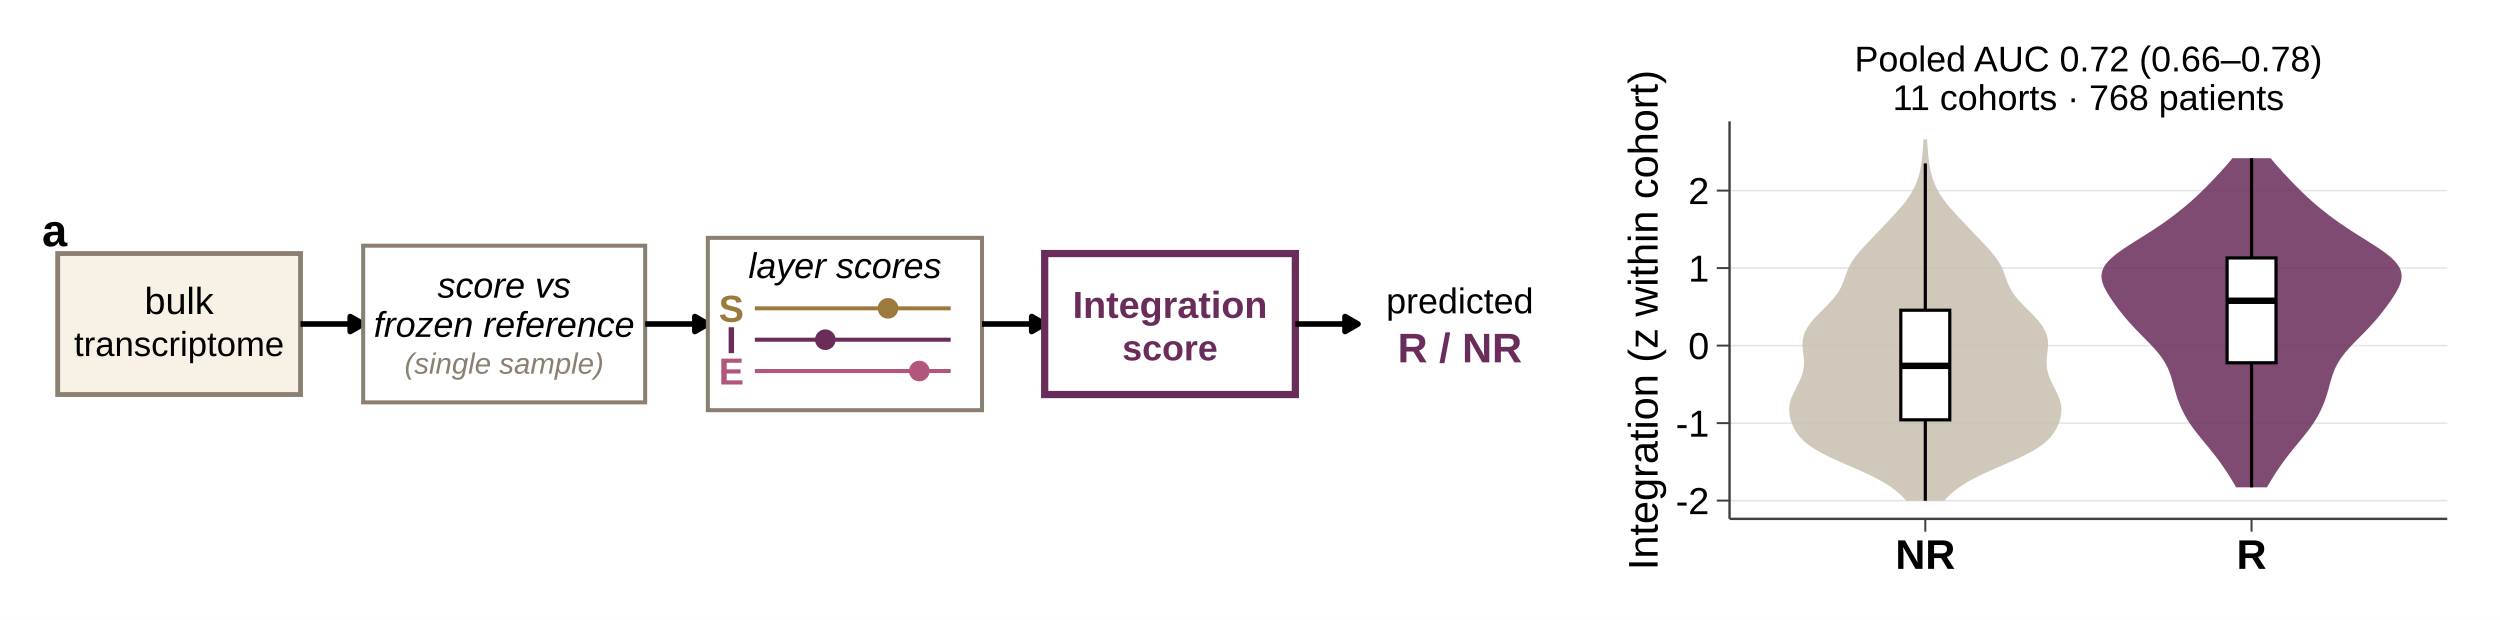
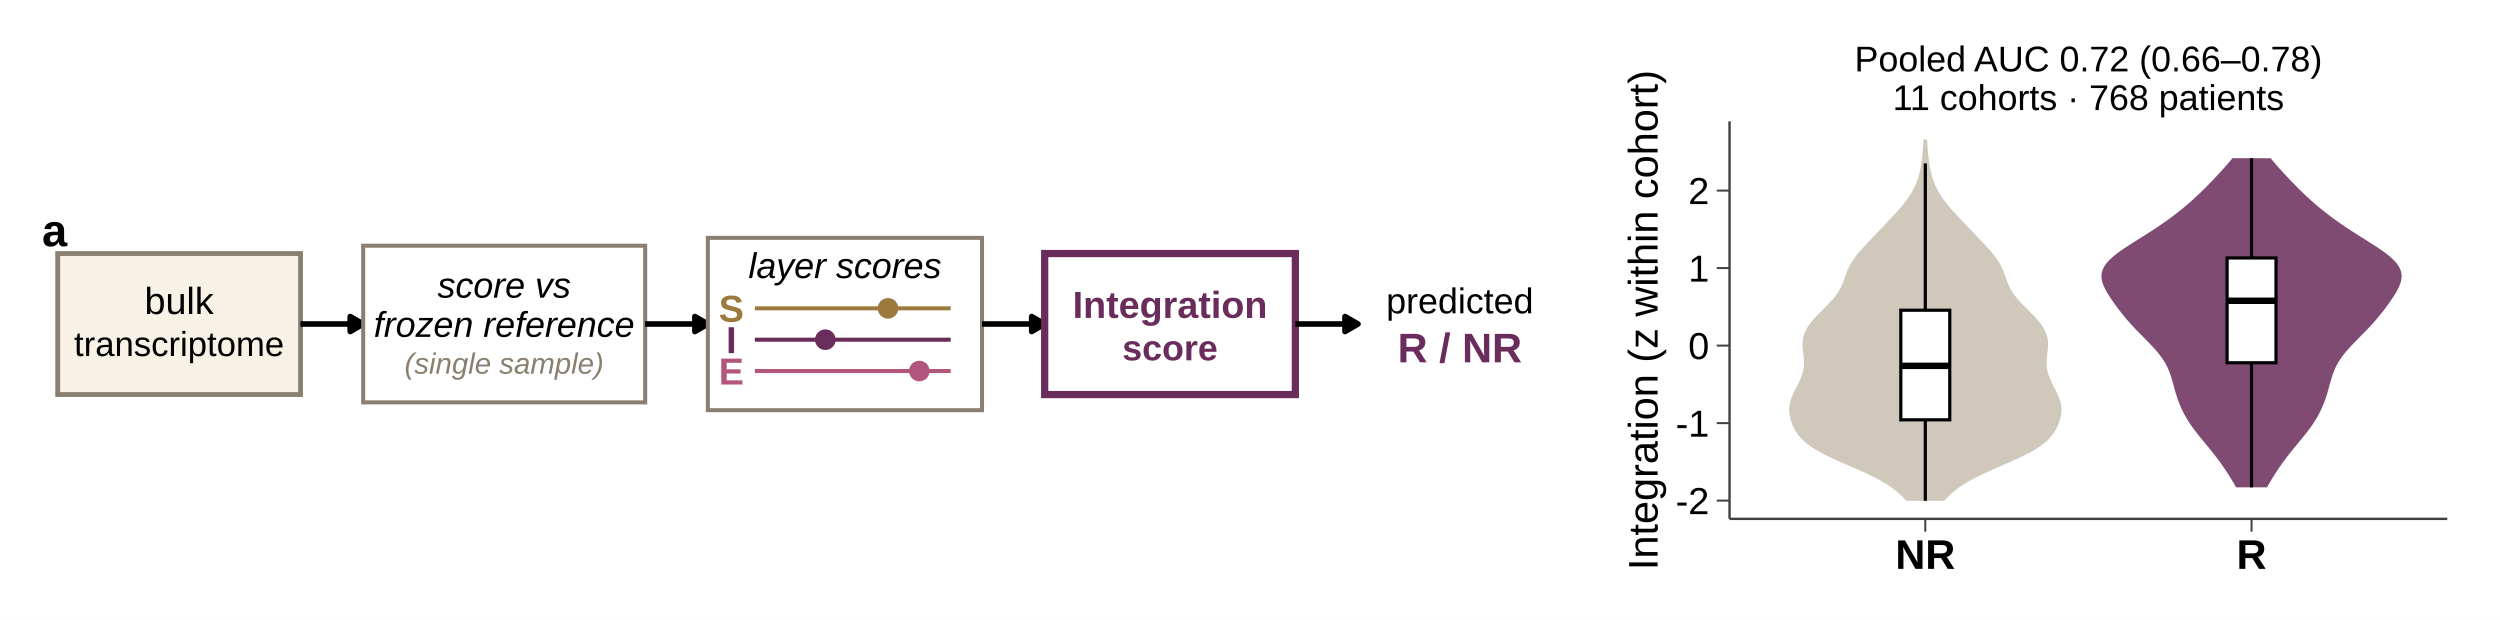
<svg xmlns="http://www.w3.org/2000/svg" width="663.31pt" height="164.41pt" viewBox="0 0 663.31 164.41">
  <g class="svglite">
    <defs>
      <style type="text/css">
    .svglite line, .svglite polyline, .svglite polygon, .svglite path, .svglite rect, .svglite circle {
      fill: none;
      stroke: #000000;
      stroke-linecap: round;
      stroke-linejoin: round;
      stroke-miterlimit: 10.00;
    }
    .svglite text {
      white-space: pre;
    }
    .svglite g.glyphgroup path {
      fill: inherit;
      stroke: none;
    }
  </style>
    </defs>
    <rect width="100%" height="100%" style="stroke: none; fill: #FFFFFF;" />
    <defs>
      <clipPath id="cpMC4wMHw2NjMuMzF8MC4wMHwxNjQuNDE=">
        <rect x="0.00" y="0.00" width="663.31" height="164.41" />
      </clipPath>
    </defs>
    <g clip-path="url(#cpMC4wMHw2NjMuMzF8MC4wMHwxNjQuNDE=)">
      <rect x="0" y="0.00" width="663.31" height="164.41" style="stroke-width: 1.07; stroke: #FFFFFF; fill: #FFFFFF;" />
    </g>
    <defs>
      <clipPath id="cpMTEuMTV8NjQ5LjMyfDMyLjE5fDEzNy42Nw==">
        <rect x="11.15" y="32.19" width="638.17" height="105.48" />
      </clipPath>
    </defs>
    <g clip-path="url(#cpMTEuMTV8NjQ5LjMyfDMyLjE5fDEzNy42Nw==)">
</g>
    <g clip-path="url(#cpMC4wMHw2NjMuMzF8MC4wMHwxNjQuNDE=)">
</g>
    <defs>
      <clipPath id="cpNS40OHw0MjMuNDJ8NS40OHwxNTguOTM=">
        <rect x="5.48" y="5.48" width="417.94" height="153.45" />
      </clipPath>
    </defs>
    <g clip-path="url(#cpNS40OHw0MjMuNDJ8NS40OHwxNTguOTM=)">
      <rect x="5.48" y="5.48" width="417.94" height="153.45" style="stroke-width: 0.00; stroke: none;" />
    </g>
    <g clip-path="url(#cpMC4wMHw2NjMuMzF8MC4wMHwxNjQuNDE=)">
</g>
    <defs>
      <clipPath id="cpNDIzLjQyfDY1Ny44M3w1LjQ4fDE1OC45Mw==">
        <rect x="423.42" y="5.48" width="234.41" height="153.45" />
      </clipPath>
    </defs>
    <g clip-path="url(#cpNDIzLjQyfDY1Ny44M3w1LjQ4fDE1OC45Mw==)">
      <rect x="423.42" y="5.48" width="234.41" height="153.45" style="stroke-width: 0.97; stroke: none; fill: #FFFFFF;" />
    </g>
    <g clip-path="url(#cpMC4wMHw2NjMuMzF8MC4wMHwxNjQuNDE=)">
      <text x="11.15" y="65.32" style="font-size: 12.00px; font-weight: bold; font-family: &quot;Arial&quot;;">a</text>
      <rect x="15.31" y="67.27" width="64.43" height="37.41" style="stroke-width: 1.28; stroke: #8A7F71; stroke-linecap: butt; stroke-linejoin: miter; fill: #F7F1E6;" />
      <text x="47.52" y="83.31" text-anchor="middle" style="font-size: 10.00px; font-family: &quot;Arial&quot;;">bulk</text>
      <text x="47.52" y="94.46" text-anchor="middle" style="font-size: 9.20px; font-family: &quot;Arial&quot;;">transcriptome</text>
      <line x1="79.73" y1="85.97" x2="96.36" y2="85.97" style="stroke-width: 1.49; stroke-linecap: butt;" />
      <polygon points="92.92,87.96 96.36,85.97 92.92,83.99 " style="stroke-width: 1.49; stroke-linecap: butt; fill: #000000;" />
      <rect x="96.36" y="65.19" width="74.82" height="41.57" style="stroke-width: 1.07; stroke: #8A7F71; stroke-linecap: butt; stroke-linejoin: miter; fill: #FFFFFF;" />
      <text x="133.77" y="78.97" text-anchor="middle" style="font-size: 9.50px; font-style: italic; font-family: &quot;Arial&quot;;">score vs</text>
      <text x="133.77" y="89.37" text-anchor="middle" style="font-size: 9.50px; font-style: italic; font-family: &quot;Arial&quot;;">frozen reference</text>
      <text x="133.77" y="99.15" text-anchor="middle" style="font-size: 7.80px; font-style: italic;fill: #8A7F71; font-family: &quot;Arial&quot;;">(single sample)</text>
      <line x1="171.18" y1="85.97" x2="187.81" y2="85.97" style="stroke-width: 1.49; stroke-linecap: butt;" />
      <polygon points="184.37,87.96 187.81,85.97 184.37,83.99 " style="stroke-width: 1.49; stroke-linecap: butt; fill: #000000;" />
      <rect x="187.81" y="63.11" width="72.74" height="45.72" style="stroke-width: 1.07; stroke: #8A7F71; stroke-linecap: butt; stroke-linejoin: miter; fill: #FFFFFF;" />
      <text x="224.18" y="73.78" text-anchor="middle" style="font-size: 9.50px; font-style: italic; font-family: &quot;Arial&quot;;">layer scores</text>
      <text x="194.04" y="85.39" text-anchor="middle" style="font-size: 10.00px; font-weight: bold;fill: #9C7A3E; font-family: &quot;Arial&quot;;">S</text>
      <text x="194.04" y="93.70" text-anchor="middle" style="font-size: 10.00px; font-weight: bold;fill: #6A2C5A; font-family: &quot;Arial&quot;;">I</text>
      <text x="194.04" y="102.02" text-anchor="middle" style="font-size: 10.00px; font-weight: bold;fill: #B2567E; font-family: &quot;Arial&quot;;">E</text>
      <line x1="200.28" y1="81.81" x2="252.24" y2="81.81" style="stroke-width: 1.07; stroke: #9C7A3E; stroke-linecap: butt;" />
      <circle cx="235.61" cy="81.81" r="2.38" style="stroke-width: 0.71; stroke: #9C7A3E; fill: #9C7A3E;" />
      <line x1="200.28" y1="90.13" x2="252.24" y2="90.13" style="stroke-width: 1.07; stroke: #6A2C5A; stroke-linecap: butt;" />
      <circle cx="218.98" cy="90.13" r="2.38" style="stroke-width: 0.71; stroke: #6A2C5A; fill: #6A2C5A;" />
      <line x1="200.28" y1="98.44" x2="252.24" y2="98.44" style="stroke-width: 1.07; stroke: #B2567E; stroke-linecap: butt;" />
      <circle cx="243.92" cy="98.44" r="2.38" style="stroke-width: 0.71; stroke: #B2567E; fill: #B2567E;" />
      <line x1="260.55" y1="85.97" x2="277.18" y2="85.97" style="stroke-width: 1.49; stroke-linecap: butt;" />
      <polygon points="273.74,87.96 277.18,85.97 273.74,83.99 " style="stroke-width: 1.49; stroke-linecap: butt; fill: #000000;" />
      <rect x="277.18" y="67.27" width="66.51" height="37.41" style="stroke-width: 1.92; stroke: #6A2C5A; stroke-linecap: butt; stroke-linejoin: miter; fill: #FFFFFF;" />
      <text x="310.43" y="84.35" text-anchor="middle" style="font-size: 10.00px; font-weight: bold;fill: #6A2C5A; font-family: &quot;Arial&quot;;">Integration</text>
      <text x="310.43" y="95.60" text-anchor="middle" style="font-size: 9.50px; font-weight: bold;fill: #6A2C5A; font-family: &quot;Arial&quot;;">score</text>
      <line x1="343.68" y1="85.97" x2="360.31" y2="85.97" style="stroke-width: 1.49; stroke-linecap: butt;" />
      <polygon points="356.87,87.96 360.31,85.97 356.87,83.99 " style="stroke-width: 1.49; stroke-linecap: butt; fill: #000000;" />
      <text x="387.33" y="83.13" text-anchor="middle" style="font-size: 9.50px; font-family: &quot;Arial&quot;;">predicted</text>
      <text x="387.33" y="96.14" text-anchor="middle" style="font-size: 11.00px; font-weight: bold;fill: #6A2C5A; font-family: &quot;Arial&quot;;">R / NR</text>
    </g>
    <defs>
      <clipPath id="cpNDU4Ljg5fDY0OS4zMnwzMi4xOXwxMzcuNjc=">
        <rect x="458.89" y="32.19" width="190.43" height="105.48" />
      </clipPath>
    </defs>
    <g clip-path="url(#cpNDU4Ljg5fDY0OS4zMnwzMi4xOXwxMzcuNjc=)">
-       <polyline points="458.89,132.83 649.32,132.83 " style="stroke-width: 0.43; stroke: #E5E5E5; stroke-linecap: butt;" />
-       <polyline points="458.89,112.27 649.32,112.27 " style="stroke-width: 0.43; stroke: #E5E5E5; stroke-linecap: butt;" />
-       <polyline points="458.89,91.70 649.32,91.70 " style="stroke-width: 0.43; stroke: #E5E5E5; stroke-linecap: butt;" />
-       <polyline points="458.89,71.13 649.32,71.13 " style="stroke-width: 0.43; stroke: #E5E5E5; stroke-linecap: butt;" />
-       <polyline points="458.89,50.57 649.32,50.57 " style="stroke-width: 0.43; stroke: #E5E5E5; stroke-linecap: butt;" />
      <polygon points="505.80,132.88 505.63,132.69 505.47,132.50 505.29,132.31 505.12,132.13 504.94,131.94 504.75,131.75 504.56,131.56 504.36,131.38 504.17,131.19 503.96,131.00 503.75,130.81 503.53,130.63 503.31,130.44 503.08,130.25 502.84,130.06 502.60,129.87 502.35,129.69 502.10,129.50 501.84,129.31 501.57,129.12 501.29,128.94 501.00,128.75 500.71,128.56 500.41,128.37 500.11,128.19 499.79,128.00 499.47,127.81 499.14,127.62 498.80,127.44 498.46,127.25 498.11,127.06 497.75,126.87 497.38,126.68 497.01,126.50 496.63,126.31 496.25,126.12 495.86,125.93 495.46,125.75 495.06,125.56 494.65,125.37 494.24,125.18 493.83,125.00 493.41,124.81 492.99,124.62 492.56,124.43 492.14,124.24 491.71,124.06 491.28,123.87 490.85,123.68 490.42,123.49 489.98,123.31 489.55,123.12 489.13,122.93 488.70,122.74 488.27,122.56 487.85,122.37 487.43,122.18 487.02,121.99 486.61,121.81 486.20,121.62 485.80,121.43 485.41,121.24 485.02,121.05 484.64,120.87 484.26,120.68 483.89,120.49 483.53,120.30 483.18,120.12 482.84,119.93 482.50,119.74 482.17,119.55 481.85,119.37 481.54,119.18 481.24,118.99 480.94,118.80 480.66,118.62 480.38,118.43 480.12,118.24 479.86,118.05 479.61,117.86 479.37,117.68 479.14,117.49 478.92,117.30 478.71,117.11 478.50,116.93 478.31,116.74 478.12,116.55 477.93,116.36 477.76,116.18 477.59,115.99 477.43,115.80 477.28,115.61 477.13,115.43 476.99,115.24 476.86,115.05 476.73,114.86 476.60,114.67 476.48,114.49 476.37,114.30 476.26,114.11 476.16,113.92 476.06,113.74 475.96,113.55 475.87,113.36 475.78,113.17 475.70,112.99 475.62,112.80 475.54,112.61 475.46,112.42 475.39,112.24 475.33,112.05 475.26,111.86 475.20,111.67 475.14,111.48 475.12,111.39 475.09,111.30 475.04,111.11 474.99,110.92 474.95,110.73 474.91,110.55 474.87,110.36 474.84,110.17 474.81,109.98 474.78,109.80 474.76,109.61 474.74,109.42 474.73,109.23 474.72,109.05 474.71,108.86 474.71,108.67 474.71,108.48 474.72,108.29 474.73,108.11 474.75,107.92 474.77,107.73 474.80,107.54 474.83,107.36 474.86,107.17 474.90,106.98 474.94,106.79 474.99,106.61 475.04,106.42 475.10,106.23 475.16,106.04 475.22,105.86 475.29,105.67 475.36,105.48 475.43,105.29 475.51,105.10 475.59,104.92 475.67,104.73 475.76,104.54 475.84,104.35 475.93,104.17 476.02,103.98 476.12,103.79 476.21,103.60 476.30,103.42 476.40,103.23 476.49,103.04 476.59,102.85 476.69,102.67 476.78,102.48 476.88,102.29 476.97,102.10 477.07,101.91 477.16,101.73 477.25,101.54 477.34,101.35 477.43,101.16 477.51,100.98 477.60,100.79 477.68,100.60 477.76,100.41 477.83,100.23 477.91,100.04 477.98,99.85 478.04,99.66 478.11,99.47 478.17,99.29 478.22,99.10 478.28,98.91 478.33,98.72 478.37,98.54 478.42,98.35 478.45,98.16 478.49,97.97 478.52,97.79 478.55,97.60 478.57,97.41 478.59,97.22 478.60,97.07 478.61,97.04 478.62,96.85 478.63,96.66 478.63,96.47 478.64,96.28 478.63,96.10 478.63,95.91 478.62,95.72 478.62,95.53 478.60,95.35 478.59,95.16 478.58,94.97 478.56,94.78 478.54,94.60 478.52,94.41 478.50,94.22 478.48,94.03 478.45,93.85 478.43,93.66 478.41,93.47 478.39,93.28 478.37,93.09 478.35,92.91 478.33,92.72 478.31,92.53 478.30,92.34 478.28,92.16 478.27,91.97 478.26,91.78 478.26,91.59 478.25,91.41 478.26,91.22 478.26,91.03 478.27,90.84 478.28,90.66 478.30,90.47 478.32,90.28 478.34,90.09 478.37,89.90 478.41,89.72 478.45,89.53 478.49,89.34 478.54,89.15 478.59,88.97 478.65,88.78 478.72,88.59 478.79,88.40 478.86,88.22 478.94,88.03 479.03,87.84 479.12,87.65 479.22,87.47 479.32,87.28 479.42,87.09 479.53,86.90 479.65,86.71 479.77,86.53 479.90,86.34 480.03,86.15 480.17,85.96 480.31,85.78 480.45,85.59 480.60,85.40 480.75,85.21 480.91,85.03 481.07,84.84 481.23,84.65 481.40,84.46 481.57,84.28 481.74,84.09 481.92,83.90 482.10,83.71 482.28,83.52 482.46,83.34 482.64,83.15 482.83,82.96 483.01,82.77 483.20,82.59 483.39,82.40 483.48,82.31 483.58,82.21 483.77,82.02 483.96,81.84 484.14,81.65 484.33,81.46 484.52,81.27 484.70,81.09 484.89,80.90 485.07,80.71 485.25,80.52 485.43,80.33 485.60,80.15 485.78,79.96 485.95,79.77 486.11,79.58 486.28,79.40 486.44,79.21 486.59,79.02 486.75,78.83 486.89,78.65 487.04,78.46 487.18,78.27 487.32,78.08 487.45,77.90 487.58,77.71 487.70,77.52 487.82,77.33 487.93,77.14 488.04,76.96 488.15,76.77 488.25,76.58 488.35,76.39 488.45,76.21 488.54,76.02 488.63,75.83 488.71,75.64 488.79,75.46 488.87,75.27 488.95,75.08 489.02,74.89 489.10,74.70 489.17,74.52 489.23,74.33 489.30,74.14 489.37,73.95 489.43,73.77 489.50,73.58 489.57,73.39 489.63,73.20 489.70,73.02 489.76,72.83 489.83,72.64 489.90,72.45 489.97,72.27 490.05,72.08 490.12,71.89 490.20,71.70 490.28,71.51 490.36,71.33 490.45,71.14 490.53,70.95 490.63,70.76 490.72,70.58 490.82,70.39 490.92,70.20 491.03,70.01 491.13,69.83 491.25,69.64 491.36,69.45 491.48,69.26 491.60,69.08 491.73,68.89 491.86,68.70 491.99,68.51 492.13,68.32 492.27,68.14 492.41,67.95 492.56,67.76 492.71,67.57 492.86,67.39 493.01,67.20 493.17,67.01 493.33,66.82 493.49,66.64 493.65,66.45 493.82,66.26 493.99,66.07 494.15,65.89 494.32,65.70 494.50,65.51 494.67,65.32 494.84,65.13 495.02,64.95 495.19,64.76 495.37,64.57 495.54,64.38 495.72,64.20 495.90,64.01 496.08,63.82 496.26,63.63 496.43,63.45 496.61,63.26 496.79,63.07 496.97,62.88 497.15,62.70 497.33,62.51 497.51,62.32 497.69,62.13 497.87,61.94 498.05,61.76 498.23,61.57 498.41,61.38 498.58,61.19 498.76,61.01 498.94,60.82 499.12,60.63 499.30,60.44 499.48,60.26 499.66,60.07 499.84,59.88 500.01,59.69 500.19,59.51 500.37,59.32 500.55,59.13 500.73,58.94 500.90,58.75 501.08,58.57 501.26,58.38 501.44,58.19 501.61,58.00 501.79,57.82 501.96,57.63 502.14,57.44 502.31,57.25 502.49,57.07 502.66,56.88 502.83,56.69 503.00,56.50 503.17,56.32 503.34,56.13 503.51,55.94 503.67,55.75 503.84,55.56 504.00,55.38 504.17,55.19 504.33,55.00 504.48,54.81 504.64,54.63 504.80,54.44 504.95,54.25 505.10,54.06 505.25,53.88 505.40,53.69 505.54,53.50 505.69,53.31 505.83,53.13 505.96,52.94 506.10,52.75 506.23,52.56 506.36,52.37 506.49,52.19 506.62,52.00 506.74,51.81 506.86,51.62 506.98,51.44 507.09,51.25 507.20,51.06 507.31,50.87 507.42,50.69 507.52,50.50 507.62,50.31 507.72,50.12 507.81,49.93 507.91,49.75 508.00,49.56 508.08,49.37 508.17,49.18 508.25,49.00 508.33,48.81 508.41,48.62 508.48,48.43 508.56,48.25 508.63,48.06 508.69,47.87 508.76,47.68 508.82,47.50 508.89,47.31 508.95,47.12 509.00,46.93 509.06,46.74 509.11,46.56 509.16,46.37 509.21,46.18 509.26,45.99 509.31,45.81 509.35,45.62 509.39,45.43 509.44,45.24 509.48,45.06 509.51,44.87 509.55,44.68 509.59,44.49 509.62,44.31 509.65,44.12 509.69,43.93 509.72,43.74 509.74,43.55 509.77,43.37 509.80,43.18 509.83,42.99 509.85,42.80 509.88,42.62 509.90,42.43 509.92,42.24 509.94,42.05 509.97,41.87 509.99,41.68 510.01,41.49 510.02,41.30 510.04,41.12 510.06,40.93 510.08,40.74 510.09,40.55 510.11,40.36 510.13,40.18 510.14,39.99 510.16,39.80 510.17,39.61 510.18,39.43 510.20,39.24 510.21,39.05 510.22,38.86 510.24,38.68 510.25,38.49 510.26,38.30 510.27,38.11 510.29,37.93 510.30,37.74 510.31,37.55 510.32,37.36 510.33,37.17 510.34,36.99 511.31,36.99 511.32,37.17 511.33,37.36 511.34,37.55 511.35,37.74 511.37,37.93 511.38,38.11 511.39,38.30 511.40,38.49 511.42,38.68 511.43,38.86 511.44,39.05 511.46,39.24 511.47,39.43 511.48,39.61 511.50,39.80 511.51,39.99 511.53,40.18 511.54,40.36 511.56,40.55 511.58,40.74 511.59,40.93 511.61,41.12 511.63,41.30 511.65,41.49 511.67,41.68 511.69,41.87 511.71,42.05 511.73,42.24 511.75,42.43 511.78,42.62 511.80,42.80 511.83,42.99 511.85,43.18 511.88,43.37 511.91,43.55 511.94,43.74 511.97,43.93 512.00,44.12 512.03,44.31 512.07,44.49 512.10,44.68 512.14,44.87 512.18,45.06 512.22,45.24 512.26,45.43 512.30,45.62 512.35,45.81 512.39,45.99 512.44,46.18 512.49,46.37 512.54,46.56 512.60,46.74 512.65,46.93 512.71,47.12 512.77,47.31 512.83,47.50 512.89,47.68 512.96,47.87 513.03,48.06 513.10,48.25 513.17,48.43 513.24,48.62 513.32,48.81 513.40,49.00 513.48,49.18 513.57,49.37 513.66,49.56 513.75,49.75 513.84,49.93 513.93,50.12 514.03,50.31 514.13,50.50 514.24,50.69 514.34,50.87 514.45,51.06 514.56,51.25 514.68,51.44 514.79,51.62 514.91,51.81 515.04,52.00 515.16,52.19 515.29,52.37 515.42,52.56 515.55,52.75 515.69,52.94 515.83,53.13 515.97,53.31 516.11,53.50 516.25,53.69 516.40,53.88 516.55,54.06 516.70,54.25 516.86,54.44 517.01,54.63 517.17,54.81 517.33,55.00 517.49,55.19 517.65,55.38 517.81,55.56 517.98,55.75 518.15,55.94 518.31,56.13 518.48,56.32 518.65,56.50 518.82,56.69 519.00,56.88 519.17,57.07 519.34,57.25 519.52,57.44 519.69,57.63 519.87,57.82 520.04,58.00 520.22,58.19 520.39,58.38 520.57,58.57 520.75,58.75 520.93,58.94 521.10,59.13 521.28,59.32 521.46,59.51 521.64,59.69 521.82,59.88 522.00,60.07 522.17,60.26 522.35,60.44 522.53,60.63 522.71,60.82 522.89,61.01 523.07,61.19 523.25,61.38 523.43,61.57 523.61,61.76 523.79,61.94 523.96,62.13 524.14,62.32 524.32,62.51 524.50,62.70 524.68,62.88 524.86,63.07 525.04,63.26 525.22,63.45 525.40,63.63 525.58,63.82 525.75,64.01 525.93,64.20 526.11,64.38 526.29,64.57 526.46,64.76 526.64,64.95 526.81,65.13 526.98,65.32 527.16,65.51 527.33,65.70 527.50,65.89 527.67,66.07 527.83,66.26 528.00,66.45 528.16,66.64 528.32,66.82 528.48,67.01 528.64,67.20 528.79,67.39 528.94,67.57 529.09,67.76 529.24,67.95 529.38,68.14 529.52,68.32 529.66,68.51 529.79,68.70 529.92,68.89 530.05,69.08 530.17,69.26 530.29,69.45 530.41,69.64 530.52,69.83 530.63,70.01 530.73,70.20 530.83,70.39 530.93,70.58 531.03,70.76 531.12,70.95 531.21,71.14 531.29,71.33 531.38,71.51 531.45,71.70 531.53,71.89 531.61,72.08 531.68,72.27 531.75,72.45 531.82,72.64 531.89,72.83 531.96,73.02 532.02,73.20 532.09,73.39 532.15,73.58 532.22,73.77 532.28,73.95 532.35,74.14 532.42,74.33 532.49,74.52 532.56,74.70 532.63,74.89 532.70,75.08 532.78,75.27 532.86,75.46 532.94,75.64 533.03,75.83 533.11,76.02 533.21,76.21 533.30,76.39 533.40,76.58 533.50,76.77 533.61,76.96 533.72,77.14 533.83,77.33 533.95,77.52 534.08,77.71 534.20,77.90 534.34,78.08 534.47,78.27 534.61,78.46 534.76,78.65 534.91,78.83 535.06,79.02 535.22,79.21 535.38,79.40 535.54,79.58 535.71,79.77 535.88,79.96 536.05,80.15 536.22,80.33 536.40,80.52 536.58,80.71 536.77,80.90 536.95,81.09 537.13,81.27 537.32,81.46 537.51,81.65 537.70,81.84 537.89,82.02 538.07,82.21 538.18,82.31 538.26,82.40 538.45,82.59 538.64,82.77 538.83,82.96 539.01,83.15 539.19,83.34 539.38,83.52 539.56,83.71 539.74,83.90 539.91,84.09 540.08,84.28 540.25,84.46 540.42,84.65 540.58,84.84 540.74,85.03 540.90,85.21 541.05,85.40 541.20,85.59 541.35,85.78 541.49,85.96 541.62,86.15 541.75,86.34 541.88,86.53 542.00,86.71 542.12,86.90 542.23,87.09 542.34,87.28 542.44,87.47 542.53,87.65 542.62,87.84 542.71,88.03 542.79,88.22 542.87,88.40 542.94,88.59 543.00,88.78 543.06,88.97 543.11,89.15 543.16,89.34 543.21,89.53 543.25,89.72 543.28,89.90 543.31,90.09 543.34,90.28 543.36,90.47 543.37,90.66 543.38,90.84 543.39,91.03 543.40,91.22 543.40,91.41 543.40,91.59 543.39,91.78 543.38,91.97 543.37,92.16 543.36,92.34 543.34,92.53 543.32,92.72 543.31,92.91 543.29,93.09 543.26,93.28 543.24,93.47 543.22,93.66 543.20,93.85 543.18,94.03 543.15,94.22 543.13,94.41 543.11,94.60 543.10,94.78 543.08,94.97 543.06,95.16 543.05,95.35 543.04,95.53 543.03,95.72 543.02,95.91 543.02,96.10 543.02,96.28 543.02,96.47 543.03,96.66 543.04,96.85 543.05,97.04 543.05,97.07 543.06,97.22 543.08,97.41 543.11,97.60 543.13,97.79 543.16,97.97 543.20,98.16 543.24,98.35 543.28,98.54 543.33,98.72 543.38,98.91 543.43,99.10 543.49,99.29 543.55,99.47 543.61,99.66 543.68,99.85 543.75,100.04 543.82,100.23 543.90,100.41 543.98,100.60 544.06,100.79 544.14,100.98 544.23,101.16 544.31,101.35 544.40,101.54 544.49,101.73 544.59,101.91 544.68,102.10 544.78,102.29 544.87,102.48 544.97,102.67 545.06,102.85 545.16,103.04 545.25,103.23 545.35,103.42 545.44,103.60 545.54,103.79 545.63,103.98 545.72,104.17 545.81,104.35 545.90,104.54 545.98,104.73 546.06,104.92 546.14,105.10 546.22,105.29 546.29,105.48 546.36,105.67 546.43,105.86 546.49,106.04 546.55,106.23 546.61,106.42 546.66,106.61 546.71,106.79 546.75,106.98 546.79,107.17 546.83,107.36 546.85,107.54 546.88,107.73 546.90,107.92 546.92,108.11 546.93,108.29 546.94,108.48 546.94,108.67 546.94,108.86 546.94,109.05 546.93,109.23 546.91,109.42 546.89,109.61 546.87,109.80 546.85,109.98 546.82,110.17 546.78,110.36 546.75,110.55 546.71,110.73 546.66,110.92 546.61,111.11 546.56,111.30 546.54,111.39 546.51,111.48 546.45,111.67 546.39,111.86 546.33,112.05 546.26,112.24 546.19,112.42 546.11,112.61 546.04,112.80 545.96,112.99 545.87,113.17 545.78,113.36 545.69,113.55 545.60,113.74 545.50,113.92 545.39,114.11 545.28,114.30 545.17,114.49 545.05,114.67 544.93,114.86 544.80,115.05 544.66,115.24 544.52,115.43 544.37,115.61 544.22,115.80 544.06,115.99 543.89,116.18 543.72,116.36 543.54,116.55 543.35,116.74 543.15,116.93 542.95,117.11 542.73,117.30 542.51,117.49 542.28,117.68 542.04,117.86 541.79,118.05 541.54,118.24 541.27,118.43 540.99,118.62 540.71,118.80 540.42,118.99 540.11,119.18 539.80,119.37 539.48,119.55 539.15,119.74 538.82,119.93 538.47,120.12 538.12,120.30 537.76,120.49 537.39,120.68 537.02,120.87 536.63,121.05 536.24,121.24 535.85,121.43 535.45,121.62 535.04,121.81 534.63,121.99 534.22,122.18 533.80,122.37 533.38,122.56 532.95,122.74 532.53,122.93 532.10,123.12 531.67,123.31 531.24,123.49 530.81,123.68 530.38,123.87 529.95,124.06 529.52,124.24 529.09,124.43 528.67,124.62 528.24,124.81 527.83,125.00 527.41,125.18 527.00,125.37 526.59,125.56 526.19,125.75 525.80,125.93 525.41,126.12 525.02,126.31 524.64,126.50 524.27,126.68 523.91,126.87 523.55,127.06 523.19,127.25 522.85,127.44 522.51,127.62 522.18,127.81 521.86,128.00 521.55,128.19 521.24,128.37 520.94,128.56 520.65,128.75 520.37,128.94 520.09,129.12 519.82,129.31 519.56,129.50 519.30,129.69 519.05,129.87 518.81,130.06 518.57,130.25 518.34,130.44 518.12,130.63 517.91,130.81 517.69,131.00 517.49,131.19 517.29,131.38 517.09,131.56 516.90,131.75 516.72,131.94 516.54,132.13 516.36,132.31 516.19,132.50 516.02,132.69 515.86,132.88 505.80,132.88 " style="stroke-width: 0.97; stroke: none; stroke-linecap: butt; fill: #C9BEB0; fill-opacity: 0.85;" />
      <polygon points="593.28,129.30 593.19,129.13 593.09,128.95 592.99,128.78 592.89,128.61 592.80,128.44 592.70,128.27 592.60,128.10 592.49,127.93 592.39,127.76 592.29,127.59 592.19,127.42 592.08,127.25 591.98,127.07 591.87,126.90 591.77,126.73 591.66,126.56 591.56,126.39 591.45,126.22 591.34,126.05 591.23,125.88 591.12,125.71 591.01,125.54 590.90,125.37 590.79,125.19 590.67,125.02 590.56,124.85 590.45,124.68 590.33,124.51 590.22,124.34 590.10,124.17 589.98,124.00 589.87,123.83 589.75,123.66 589.63,123.49 589.51,123.31 589.39,123.14 589.27,122.97 589.14,122.80 589.02,122.63 588.90,122.46 588.77,122.29 588.65,122.12 588.52,121.95 588.39,121.78 588.26,121.61 588.13,121.44 588.00,121.26 587.87,121.09 587.74,120.92 587.61,120.75 587.48,120.58 587.34,120.41 587.21,120.24 587.07,120.07 586.94,119.90 586.80,119.73 586.66,119.56 586.52,119.38 586.39,119.21 586.25,119.04 586.11,118.87 585.97,118.70 585.83,118.53 585.69,118.36 585.55,118.19 585.41,118.02 585.26,117.85 585.12,117.68 584.98,117.50 584.84,117.33 584.70,117.16 584.56,116.99 584.42,116.82 584.28,116.65 584.14,116.48 584.00,116.31 583.86,116.14 583.72,115.97 583.58,115.80 583.44,115.62 583.31,115.45 583.17,115.28 583.04,115.11 582.90,114.94 582.77,114.77 582.64,114.60 582.51,114.43 582.38,114.26 582.25,114.09 582.12,113.92 581.99,113.74 581.87,113.57 581.74,113.40 581.62,113.23 581.50,113.06 581.38,112.89 581.26,112.72 581.14,112.55 581.03,112.38 580.92,112.21 580.80,112.04 580.69,111.86 580.59,111.69 580.48,111.52 580.37,111.35 580.27,111.18 580.17,111.01 580.07,110.84 579.97,110.67 579.87,110.50 579.77,110.33 579.68,110.16 579.59,109.98 579.49,109.81 579.41,109.64 579.32,109.47 579.23,109.30 579.15,109.13 579.06,108.96 578.98,108.79 578.90,108.62 578.82,108.45 578.74,108.28 578.67,108.11 578.59,107.93 578.52,107.76 578.45,107.59 578.38,107.42 578.31,107.25 578.24,107.08 578.17,106.91 578.11,106.74 578.04,106.57 577.98,106.40 577.92,106.23 577.85,106.05 577.79,105.88 577.73,105.71 577.68,105.54 577.62,105.37 577.56,105.20 577.51,105.03 577.45,104.86 577.40,104.69 577.35,104.52 577.30,104.35 577.24,104.17 577.19,104.00 577.14,103.83 577.09,103.66 577.05,103.49 577.00,103.32 576.95,103.15 576.90,102.98 576.85,102.81 576.81,102.64 576.76,102.47 576.71,102.29 576.67,102.12 576.62,101.95 576.57,101.78 576.53,101.61 576.48,101.44 576.43,101.27 576.38,101.10 576.33,100.93 576.28,100.76 576.23,100.59 576.18,100.41 576.13,100.24 576.08,100.07 576.02,99.90 575.97,99.73 575.91,99.56 575.85,99.39 575.79,99.22 575.73,99.05 575.67,98.88 575.60,98.71 575.54,98.53 575.47,98.36 575.40,98.19 575.32,98.02 575.25,97.85 575.17,97.68 575.09,97.51 575.01,97.34 574.93,97.17 574.84,97.00 574.75,96.83 574.66,96.65 574.56,96.48 574.47,96.31 574.43,96.25 574.37,96.14 574.26,95.97 574.16,95.80 574.05,95.63 573.94,95.46 573.83,95.29 573.71,95.12 573.59,94.95 573.47,94.78 573.35,94.60 573.22,94.43 573.09,94.26 572.96,94.09 572.82,93.92 572.69,93.75 572.55,93.58 572.41,93.41 572.26,93.24 572.12,93.07 571.97,92.90 571.82,92.72 571.67,92.55 571.51,92.38 571.36,92.21 571.20,92.04 571.04,91.87 570.88,91.70 570.72,91.53 570.56,91.36 570.39,91.19 570.23,91.02 570.07,90.84 569.90,90.67 569.73,90.50 569.56,90.33 569.40,90.16 569.23,89.99 569.06,89.82 568.89,89.65 568.72,89.48 568.55,89.31 568.38,89.14 568.21,88.96 568.05,88.79 567.88,88.62 567.71,88.45 567.54,88.28 567.38,88.11 567.21,87.94 567.04,87.77 566.88,87.60 566.71,87.43 566.55,87.26 566.39,87.08 566.23,86.91 566.07,86.74 565.91,86.57 565.75,86.40 565.59,86.23 565.44,86.06 565.28,85.89 565.13,85.72 564.98,85.55 564.82,85.38 564.67,85.20 564.52,85.03 564.38,84.86 564.23,84.69 564.08,84.52 563.94,84.35 563.80,84.18 563.65,84.01 563.51,83.84 563.37,83.67 563.24,83.50 563.10,83.32 562.96,83.15 562.83,82.98 562.69,82.81 562.56,82.64 562.43,82.47 562.29,82.30 562.16,82.13 562.03,81.96 561.90,81.79 561.78,81.62 561.65,81.44 561.52,81.27 561.40,81.10 561.27,80.93 561.15,80.76 561.03,80.59 560.91,80.42 560.79,80.25 560.67,80.08 560.55,79.91 560.47,79.80 560.43,79.74 560.31,79.57 560.19,79.39 560.08,79.22 559.97,79.05 559.85,78.88 559.74,78.71 559.63,78.54 559.52,78.37 559.42,78.20 559.31,78.03 559.21,77.86 559.11,77.69 559.00,77.51 558.91,77.34 558.81,77.17 558.72,77.00 558.63,76.83 558.54,76.66 558.45,76.49 558.37,76.32 558.29,76.15 558.21,75.98 558.14,75.81 558.07,75.63 558.01,75.46 557.94,75.29 557.89,75.12 557.83,74.95 557.78,74.78 557.74,74.61 557.70,74.44 557.66,74.27 557.63,74.10 557.61,73.93 557.59,73.75 557.58,73.58 557.57,73.41 557.57,73.24 557.57,73.07 557.59,72.90 557.60,72.73 557.63,72.56 557.66,72.39 557.69,72.22 557.74,72.05 557.79,71.87 557.84,71.70 557.91,71.53 557.98,71.36 558.06,71.19 558.14,71.02 558.23,70.85 558.33,70.68 558.44,70.51 558.55,70.34 558.67,70.17 558.80,69.99 558.93,69.82 559.07,69.65 559.22,69.48 559.37,69.31 559.54,69.14 559.70,68.97 559.87,68.80 560.06,68.63 560.24,68.46 560.26,68.44 560.43,68.29 560.63,68.11 560.83,67.94 561.04,67.77 561.25,67.60 561.47,67.43 561.69,67.26 561.91,67.09 562.14,66.92 562.38,66.75 562.62,66.58 562.86,66.41 563.11,66.24 563.36,66.06 563.61,65.89 563.86,65.72 564.12,65.55 564.38,65.38 564.64,65.21 564.90,65.04 565.17,64.87 565.44,64.70 565.71,64.53 565.98,64.36 566.25,64.18 566.52,64.01 566.79,63.84 567.06,63.67 567.33,63.50 567.61,63.33 567.88,63.16 568.15,62.99 568.42,62.82 568.70,62.65 568.97,62.48 569.24,62.30 569.51,62.13 569.78,61.96 570.04,61.79 570.31,61.62 570.58,61.45 570.84,61.28 571.11,61.11 571.37,60.94 571.63,60.77 571.89,60.60 572.14,60.42 572.40,60.25 572.66,60.08 572.91,59.91 573.16,59.74 573.41,59.57 573.66,59.40 573.90,59.23 574.15,59.06 574.39,58.89 574.63,58.72 574.87,58.54 575.11,58.37 575.35,58.20 575.58,58.03 575.81,57.86 576.05,57.69 576.28,57.52 576.50,57.35 576.73,57.18 576.95,57.01 577.18,56.84 577.40,56.66 577.62,56.49 577.84,56.32 578.05,56.15 578.27,55.98 578.48,55.81 578.69,55.64 578.91,55.47 579.11,55.30 579.32,55.13 579.53,54.96 579.73,54.78 579.94,54.61 580.14,54.44 580.34,54.27 580.54,54.10 580.73,53.93 580.93,53.76 581.13,53.59 581.32,53.42 581.51,53.25 581.70,53.08 581.89,52.91 582.08,52.73 582.27,52.56 582.45,52.39 582.64,52.22 582.82,52.05 583.01,51.88 583.19,51.71 583.37,51.54 583.55,51.37 583.72,51.20 583.90,51.03 584.08,50.85 584.25,50.68 584.43,50.51 584.60,50.34 584.77,50.17 584.95,50.00 585.12,49.83 585.29,49.66 585.46,49.49 585.63,49.32 585.80,49.15 585.96,48.97 586.13,48.80 586.30,48.63 586.46,48.46 586.63,48.29 586.79,48.12 586.96,47.95 587.12,47.78 587.28,47.61 587.44,47.44 587.61,47.27 587.77,47.09 587.93,46.92 588.09,46.75 588.25,46.58 588.41,46.41 588.57,46.24 588.73,46.07 588.88,45.90 589.04,45.73 589.20,45.56 589.36,45.39 589.51,45.21 589.67,45.04 589.82,44.87 589.97,44.70 590.13,44.53 590.28,44.36 590.43,44.19 590.58,44.02 590.73,43.85 590.88,43.68 591.03,43.51 591.18,43.33 591.32,43.16 591.47,42.99 591.61,42.82 591.75,42.65 591.90,42.48 592.04,42.31 592.17,42.14 592.31,41.97 602.46,41.97 602.60,42.14 602.74,42.31 602.88,42.48 603.02,42.65 603.16,42.82 603.31,42.99 603.45,43.16 603.60,43.33 603.74,43.51 603.89,43.68 604.04,43.85 604.19,44.02 604.34,44.19 604.49,44.36 604.65,44.53 604.80,44.70 604.95,44.87 605.11,45.04 605.26,45.21 605.42,45.39 605.58,45.56 605.73,45.73 605.89,45.90 606.05,46.07 606.21,46.24 606.37,46.41 606.52,46.58 606.68,46.75 606.85,46.92 607.01,47.09 607.17,47.27 607.33,47.44 607.49,47.61 607.66,47.78 607.82,47.95 607.98,48.12 608.15,48.29 608.31,48.46 608.48,48.63 608.64,48.80 608.81,48.97 608.98,49.15 609.15,49.32 609.32,49.49 609.49,49.66 609.66,49.83 609.83,50.00 610.00,50.17 610.17,50.34 610.35,50.51 610.52,50.68 610.70,50.85 610.87,51.03 611.05,51.20 611.23,51.37 611.41,51.54 611.59,51.71 611.77,51.88 611.95,52.05 612.14,52.22 612.32,52.39 612.51,52.56 612.69,52.73 612.88,52.91 613.07,53.08 613.26,53.25 613.46,53.42 613.65,53.59 613.84,53.76 614.04,53.93 614.24,54.10 614.44,54.27 614.64,54.44 614.84,54.61 615.04,54.78 615.25,54.96 615.45,55.13 615.66,55.30 615.87,55.47 616.08,55.64 616.29,55.81 616.51,55.98 616.72,56.15 616.94,56.32 617.16,56.49 617.38,56.66 617.60,56.84 617.82,57.01 618.04,57.18 618.27,57.35 618.50,57.52 618.73,57.69 618.96,57.86 619.19,58.03 619.43,58.20 619.66,58.37 619.90,58.54 620.14,58.72 620.38,58.89 620.63,59.06 620.87,59.23 621.12,59.40 621.37,59.57 621.61,59.74 621.87,59.91 622.12,60.08 622.37,60.25 622.63,60.42 622.89,60.60 623.15,60.77 623.41,60.94 623.67,61.11 623.93,61.28 624.20,61.45 624.46,61.62 624.73,61.79 625.00,61.96 625.27,62.13 625.54,62.30 625.81,62.48 626.08,62.65 626.35,62.82 626.62,62.99 626.90,63.16 627.17,63.33 627.44,63.50 627.71,63.67 627.99,63.84 628.26,64.01 628.53,64.18 628.80,64.36 629.07,64.53 629.34,64.70 629.60,64.87 629.87,65.04 630.13,65.21 630.40,65.38 630.66,65.55 630.91,65.72 631.17,65.89 631.42,66.06 631.67,66.24 631.91,66.41 632.16,66.58 632.39,66.75 632.63,66.92 632.86,67.09 633.09,67.26 633.31,67.43 633.53,67.60 633.74,67.77 633.95,67.94 634.15,68.11 634.34,68.29 634.52,68.44 634.53,68.46 634.72,68.63 634.90,68.80 635.07,68.97 635.24,69.14 635.40,69.31 635.55,69.48 635.70,69.65 635.84,69.82 635.97,69.99 636.10,70.17 636.22,70.34 636.34,70.51 636.44,70.68 636.54,70.85 636.63,71.02 636.72,71.19 636.80,71.36 636.87,71.53 636.93,71.70 636.99,71.87 637.04,72.05 637.08,72.22 637.12,72.39 637.15,72.56 637.17,72.73 637.19,72.90 637.20,73.07 637.21,73.24 637.20,73.41 637.20,73.58 637.18,73.75 637.16,73.93 637.14,74.10 637.11,74.27 637.08,74.44 637.04,74.61 636.99,74.78 636.94,74.95 636.89,75.12 636.83,75.29 636.77,75.46 636.70,75.63 636.63,75.81 636.56,75.98 636.48,76.15 636.40,76.32 636.32,76.49 636.24,76.66 636.15,76.83 636.06,77.00 635.96,77.17 635.87,77.34 635.77,77.51 635.67,77.69 635.57,77.86 635.46,78.03 635.36,78.20 635.25,78.37 635.14,78.54 635.03,78.71 634.92,78.88 634.81,79.05 634.69,79.22 634.58,79.39 634.46,79.57 634.35,79.74 634.30,79.80 634.23,79.91 634.11,80.08 633.99,80.25 633.87,80.42 633.75,80.59 633.62,80.76 633.50,80.93 633.38,81.10 633.25,81.27 633.12,81.44 633.00,81.62 632.87,81.79 632.74,81.96 632.61,82.13 632.48,82.30 632.35,82.47 632.22,82.64 632.08,82.81 631.95,82.98 631.81,83.15 631.68,83.32 631.54,83.50 631.40,83.67 631.26,83.84 631.12,84.01 630.98,84.18 630.83,84.35 630.69,84.52 630.54,84.69 630.40,84.86 630.25,85.03 630.10,85.20 629.95,85.38 629.80,85.55 629.65,85.72 629.49,85.89 629.34,86.06 629.18,86.23 629.02,86.40 628.87,86.57 628.71,86.74 628.55,86.91 628.39,87.08 628.22,87.26 628.06,87.43 627.90,87.60 627.73,87.77 627.57,87.94 627.40,88.11 627.23,88.28 627.07,88.45 626.90,88.62 626.73,88.79 626.56,88.96 626.39,89.14 626.22,89.31 626.05,89.48 625.88,89.65 625.72,89.82 625.55,89.99 625.38,90.16 625.21,90.33 625.04,90.50 624.88,90.67 624.71,90.84 624.54,91.02 624.38,91.19 624.22,91.36 624.05,91.53 623.89,91.70 623.73,91.87 623.57,92.04 623.42,92.21 623.26,92.38 623.11,92.55 622.96,92.72 622.81,92.90 622.66,93.07 622.51,93.24 622.37,93.41 622.23,93.58 622.09,93.75 621.95,93.92 621.82,94.09 621.69,94.26 621.56,94.43 621.43,94.60 621.30,94.78 621.18,94.95 621.06,95.12 620.95,95.29 620.84,95.46 620.72,95.63 620.62,95.80 620.51,95.97 620.41,96.14 620.35,96.25 620.31,96.31 620.21,96.48 620.12,96.65 620.02,96.83 619.94,97.00 619.85,97.17 619.76,97.34 619.68,97.51 619.60,97.68 619.53,97.85 619.45,98.02 619.38,98.19 619.31,98.36 619.24,98.53 619.17,98.71 619.11,98.88 619.04,99.05 618.98,99.22 618.92,99.39 618.86,99.56 618.81,99.73 618.75,99.90 618.70,100.07 618.65,100.24 618.59,100.41 618.54,100.59 618.49,100.76 618.44,100.93 618.39,101.10 618.34,101.27 618.30,101.44 618.25,101.61 618.20,101.78 618.15,101.95 618.11,102.12 618.06,102.29 618.01,102.47 617.97,102.64 617.92,102.81 617.87,102.98 617.83,103.15 617.78,103.32 617.73,103.49 617.68,103.66 617.63,103.83 617.58,104.00 617.53,104.17 617.48,104.35 617.43,104.52 617.37,104.69 617.32,104.86 617.27,105.03 617.21,105.20 617.16,105.37 617.10,105.54 617.04,105.71 616.98,105.88 616.92,106.05 616.86,106.23 616.80,106.40 616.73,106.57 616.67,106.74 616.60,106.91 616.54,107.08 616.47,107.25 616.40,107.42 616.33,107.59 616.26,107.76 616.18,107.93 616.11,108.11 616.03,108.28 615.95,108.45 615.87,108.62 615.79,108.79 615.71,108.96 615.63,109.13 615.54,109.30 615.46,109.47 615.37,109.64 615.28,109.81 615.19,109.98 615.10,110.16 615.00,110.33 614.91,110.50 614.81,110.67 614.71,110.84 614.61,111.01 614.51,111.18 614.40,111.35 614.30,111.52 614.19,111.69 614.08,111.86 613.97,112.04 613.86,112.21 613.74,112.38 613.63,112.55 613.51,112.72 613.39,112.89 613.28,113.06 613.15,113.23 613.03,113.40 612.91,113.57 612.78,113.74 612.66,113.92 612.53,114.09 612.40,114.26 612.27,114.43 612.14,114.60 612.01,114.77 611.87,114.94 611.74,115.11 611.60,115.28 611.47,115.45 611.33,115.62 611.19,115.80 611.05,115.97 610.92,116.14 610.78,116.31 610.64,116.48 610.50,116.65 610.36,116.82 610.22,116.99 610.07,117.16 609.93,117.33 609.79,117.50 609.65,117.68 609.51,117.85 609.37,118.02 609.23,118.19 609.09,118.36 608.95,118.53 608.81,118.70 608.67,118.87 608.53,119.04 608.39,119.21 608.25,119.38 608.11,119.56 607.98,119.73 607.84,119.90 607.70,120.07 607.57,120.24 607.43,120.41 607.30,120.58 607.17,120.75 607.03,120.92 606.90,121.09 606.77,121.26 606.64,121.44 606.51,121.61 606.38,121.78 606.26,121.95 606.13,122.12 606.00,122.29 605.88,122.46 605.75,122.63 605.63,122.80 605.51,122.97 605.39,123.14 605.27,123.31 605.15,123.49 605.03,123.66 604.91,123.83 604.79,124.00 604.67,124.17 604.56,124.34 604.44,124.51 604.33,124.68 604.21,124.85 604.10,125.02 603.99,125.19 603.88,125.37 603.76,125.54 603.65,125.71 603.54,125.88 603.44,126.05 603.33,126.22 603.22,126.39 603.11,126.56 603.01,126.73 602.90,126.90 602.80,127.07 602.69,127.25 602.59,127.42 602.48,127.59 602.38,127.76 602.28,127.93 602.18,128.10 602.08,128.27 601.98,128.44 601.88,128.61 601.78,128.78 601.68,128.95 601.59,129.13 601.49,129.30 593.28,129.30 " style="stroke-width: 0.97; stroke: none; stroke-linecap: butt; fill: #6A2C5A; fill-opacity: 0.85;" />
      <line x1="510.83" y1="82.31" x2="510.83" y2="43.36" style="stroke-width: 0.85; stroke-linecap: butt;" />
      <line x1="510.83" y1="111.39" x2="510.83" y2="132.88" style="stroke-width: 0.85; stroke-linecap: butt;" />
      <polygon points="504.33,82.31 504.33,111.39 517.32,111.39 517.32,82.31 504.33,82.31 " style="stroke-width: 0.85; stroke-linecap: butt; stroke-linejoin: miter; fill: #FFFFFF;" />
      <line x1="504.33" y1="97.07" x2="517.32" y2="97.07" style="stroke-width: 1.71; stroke-linecap: butt; stroke-linejoin: miter;" />
      <line x1="597.39" y1="68.44" x2="597.39" y2="41.97" style="stroke-width: 0.85; stroke-linecap: butt;" />
      <line x1="597.39" y1="96.25" x2="597.39" y2="129.30" style="stroke-width: 0.85; stroke-linecap: butt;" />
      <polygon points="590.90,68.44 590.90,96.25 603.88,96.25 603.88,68.44 590.90,68.44 " style="stroke-width: 0.85; stroke-linecap: butt; stroke-linejoin: miter; fill: #FFFFFF;" />
      <line x1="590.90" y1="79.80" x2="603.88" y2="79.80" style="stroke-width: 1.71; stroke-linecap: butt; stroke-linejoin: miter;" />
    </g>
    <g clip-path="url(#cpMC4wMHw2NjMuMzF8MC4wMHwxNjQuNDE=)">
      <polyline points="458.89,137.67 458.89,32.19 " style="stroke-width: 0.64; stroke: #404040; stroke-linecap: butt;" />
      <text x="453.50" y="136.41" text-anchor="end" style="font-size: 10.00px; font-family: &quot;Arial&quot;;">-2</text>
      <text x="453.50" y="115.85" text-anchor="end" style="font-size: 10.00px; font-family: &quot;Arial&quot;;">-1</text>
      <text x="453.50" y="95.28" text-anchor="end" style="font-size: 10.00px; font-family: &quot;Arial&quot;;">0</text>
      <text x="453.50" y="74.72" text-anchor="end" style="font-size: 10.00px; font-family: &quot;Arial&quot;;">1</text>
      <text x="453.50" y="54.15" text-anchor="end" style="font-size: 10.00px; font-family: &quot;Arial&quot;;">2</text>
      <polyline points="455.49,132.83 458.89,132.83 " style="stroke-width: 0.53; stroke: #404040; stroke-linecap: butt;" />
      <polyline points="455.49,112.27 458.89,112.27 " style="stroke-width: 0.53; stroke: #404040; stroke-linecap: butt;" />
      <polyline points="455.49,91.70 458.89,91.70 " style="stroke-width: 0.53; stroke: #404040; stroke-linecap: butt;" />
      <polyline points="455.49,71.13 458.89,71.13 " style="stroke-width: 0.53; stroke: #404040; stroke-linecap: butt;" />
      <polyline points="455.49,50.57 458.89,50.57 " style="stroke-width: 0.53; stroke: #404040; stroke-linecap: butt;" />
      <polyline points="458.89,137.67 649.32,137.67 " style="stroke-width: 0.64; stroke: #404040; stroke-linecap: butt;" />
      <polyline points="510.83,141.07 510.83,137.67 " style="stroke-width: 0.53; stroke: #404040; stroke-linecap: butt;" />
      <polyline points="597.39,141.07 597.39,137.67 " style="stroke-width: 0.53; stroke: #404040; stroke-linecap: butt;" />
      <text x="510.83" y="150.94" text-anchor="middle" style="font-size: 11.00px; font-weight: bold; font-family: &quot;Arial&quot;;">NR</text>
      <text x="597.39" y="150.94" text-anchor="middle" style="font-size: 11.00px; font-weight: bold; font-family: &quot;Arial&quot;;">R</text>
      <text transform="translate(439.80,84.93) rotate(-90)" text-anchor="middle" style="font-size: 11.00px; font-family: &quot;Arial&quot;;">Integration (z within cohort)</text>
      <text x="554.11" y="18.94" text-anchor="middle" style="font-size: 9.50px; font-family: &quot;Arial&quot;;">Pooled AUC 0.72 (0.66–0.78)</text>
      <text x="554.11" y="29.20" text-anchor="middle" style="font-size: 9.50px; font-family: &quot;Arial&quot;;">11 cohorts · 768 patients</text>
    </g>
  </g>
</svg>
